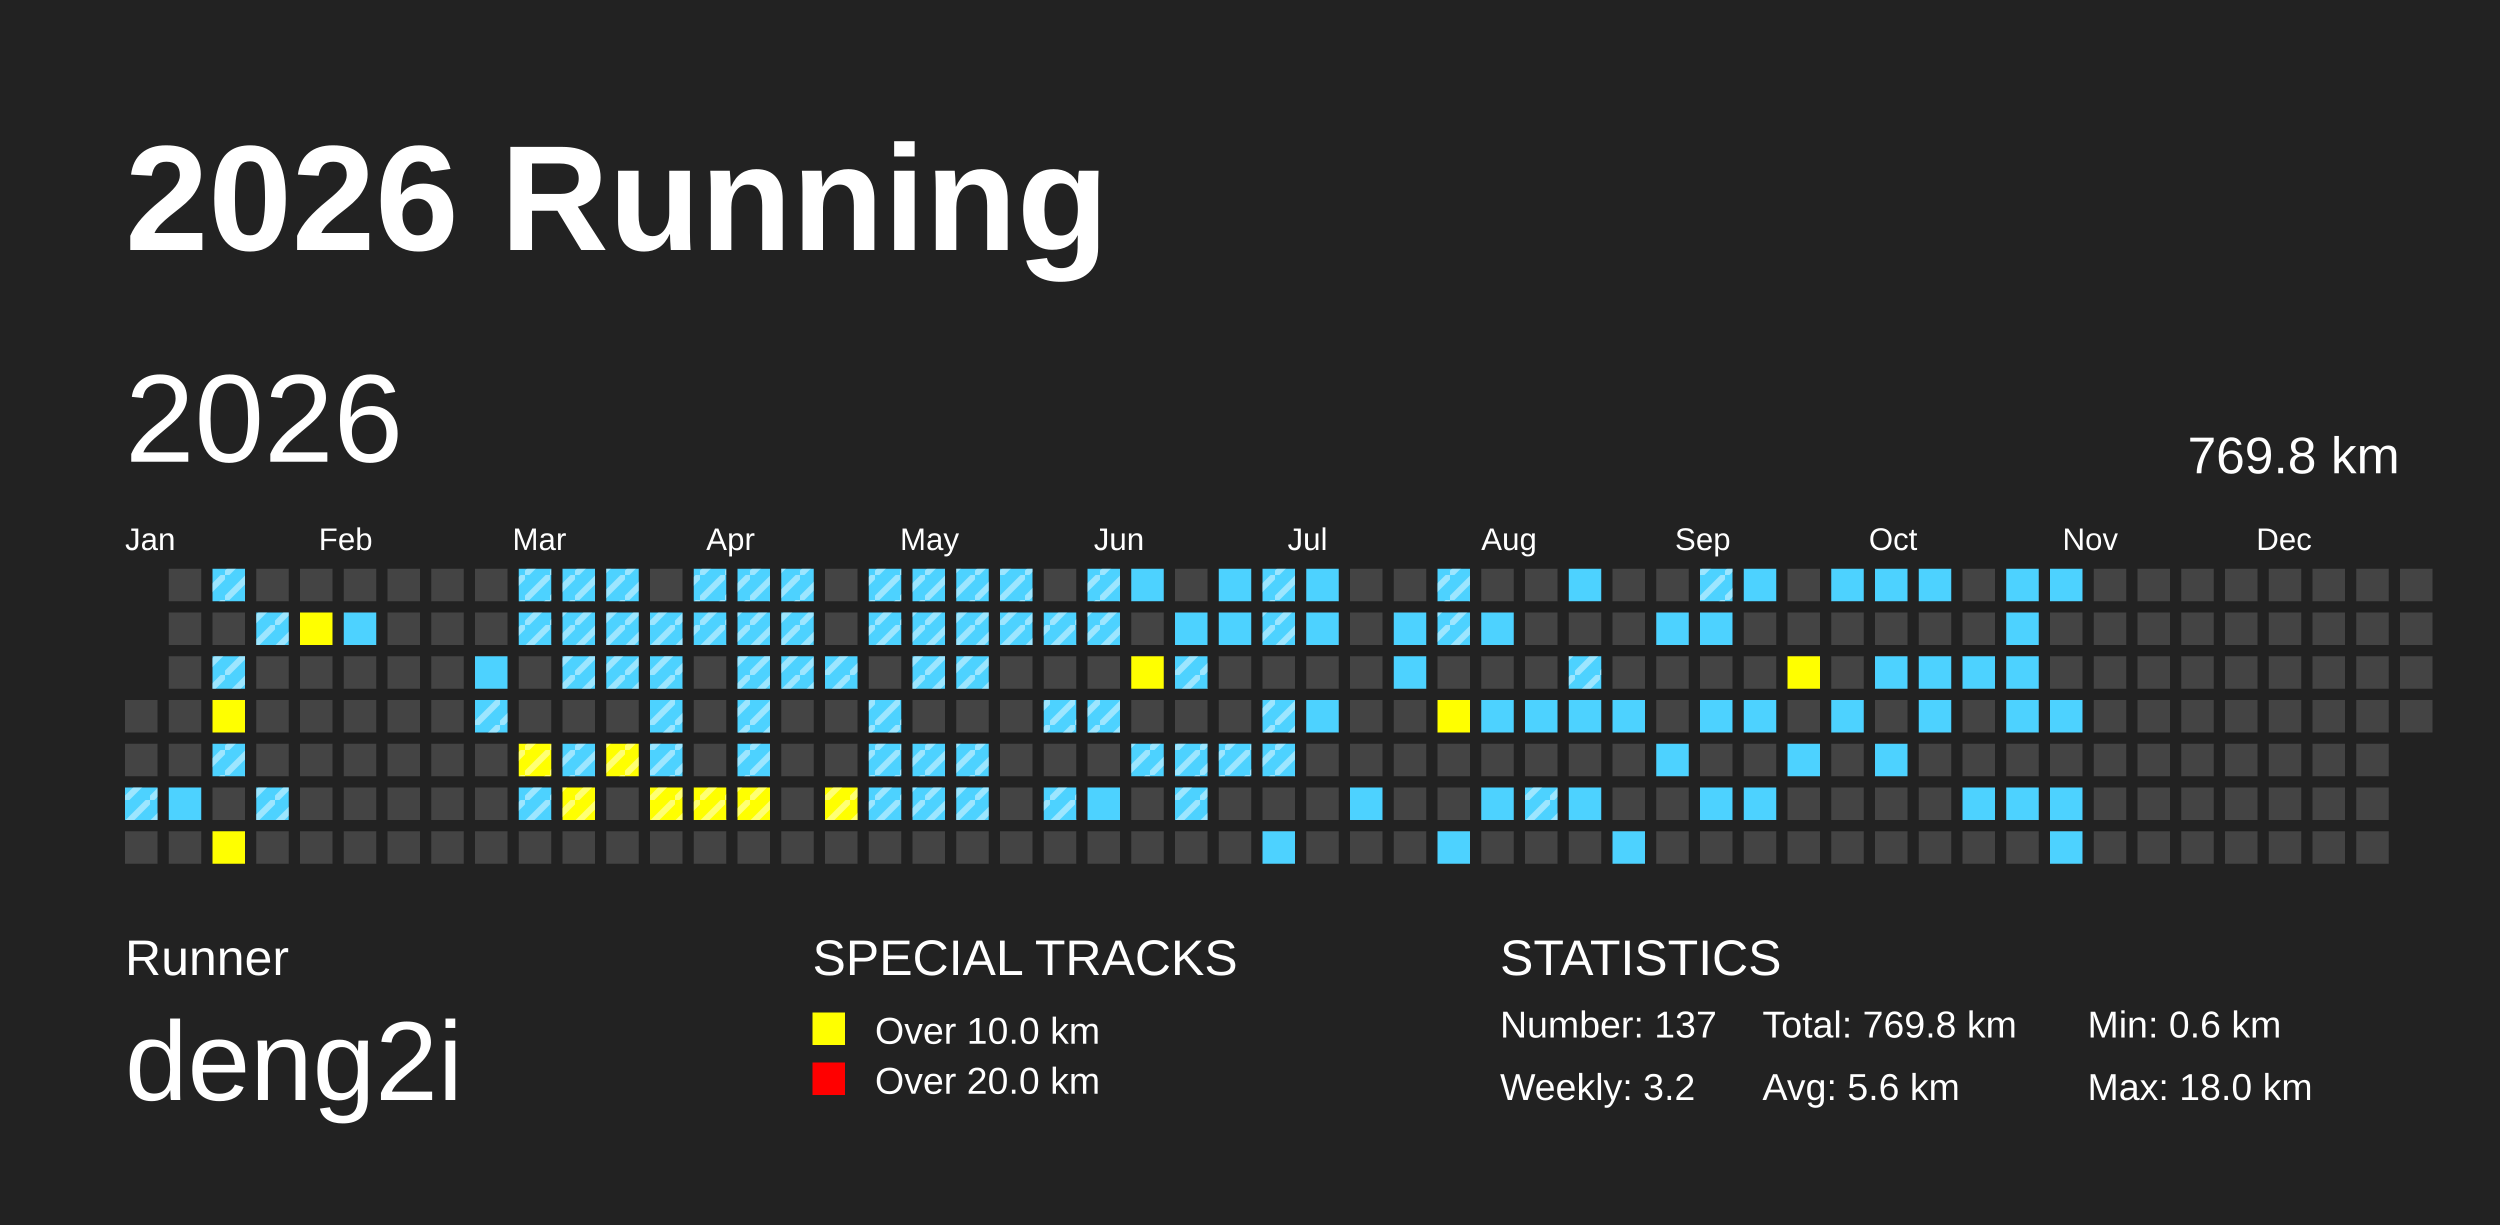
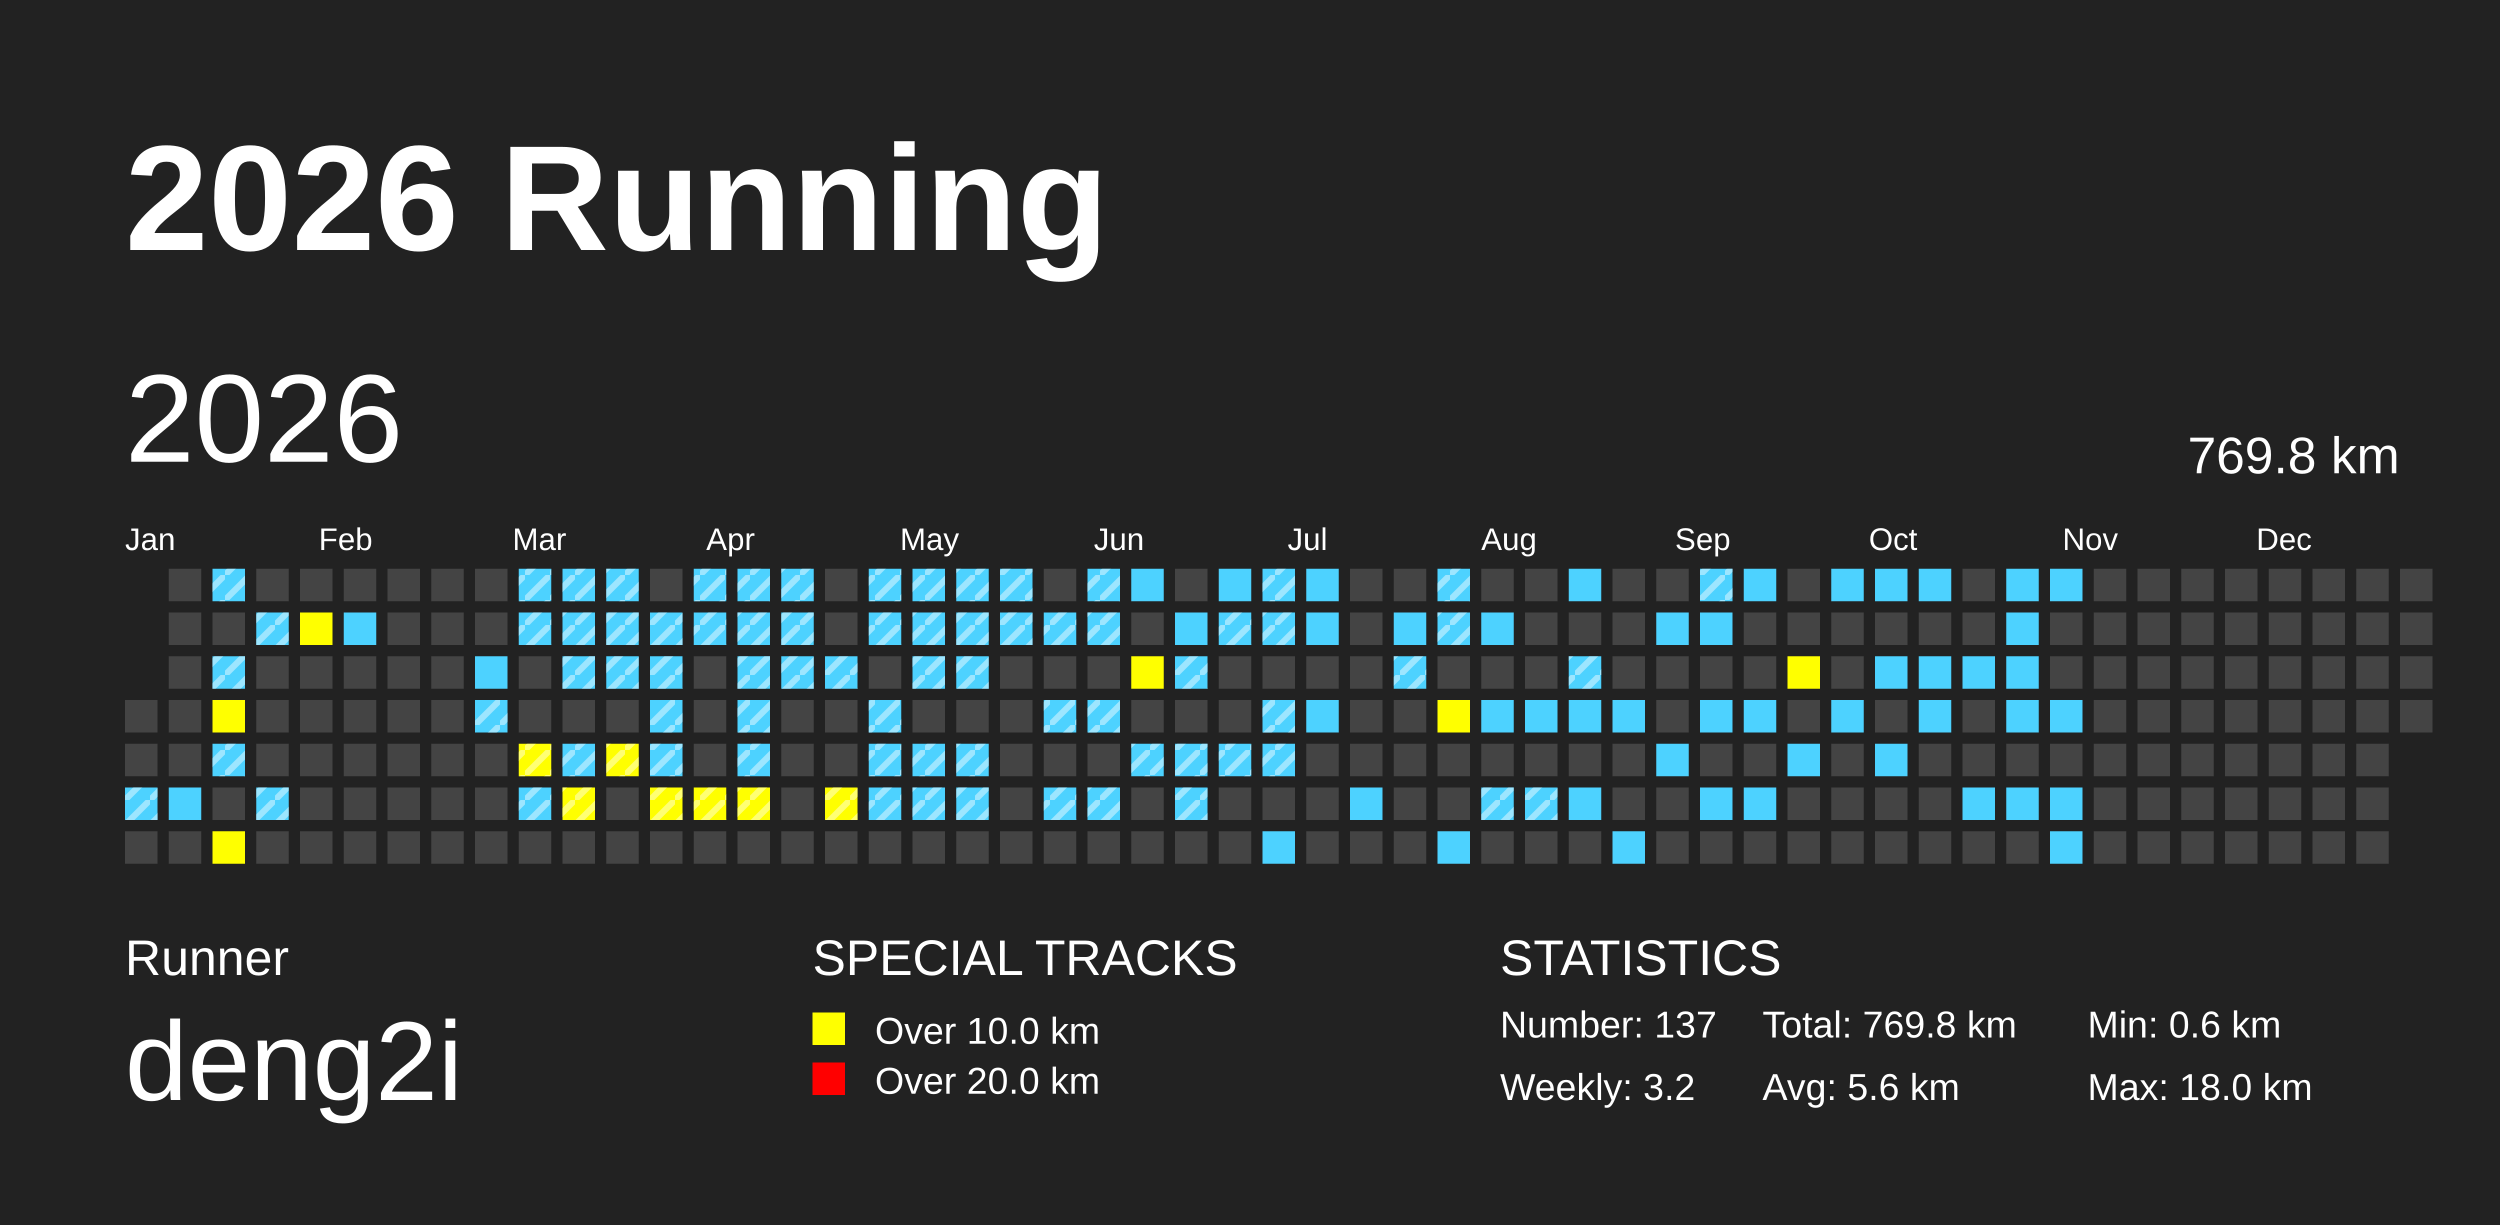
<svg xmlns="http://www.w3.org/2000/svg" baseProfile="full" height="98mm" version="1.1" viewBox="0,0,200,98" width="200mm">
  <defs>
    <pattern height="2" id="indoor-stripe" patternUnits="userSpaceOnUse" width="2">
      <line stroke="white" stroke-opacity="0.45" stroke-width="0.5" x1="0" x2="2" y1="2" y2="0" />
    </pattern>
  </defs>
  <rect fill="#222222" height="98" width="200" x="0" y="0" />
  <text fill="#FFFFFF" style="font-size:12px; font-family:Arial; font-weight:bold;" x="10" y="20">2026 Running</text>
  <text fill="#FFFFFF" style="font-size:4px; font-family:Arial" x="10" y="78">Runner</text>
  <text fill="#FFFFFF" style="font-size:9px; font-family:Arial" x="10" y="88">deng2i</text>
  <text fill="#FFFFFF" style="font-size:4px; font-family:Arial" x="65" y="78">SPECIAL TRACKS</text>
  <rect fill="yellow" height="2.6" width="2.6" x="65" y="81" />
  <text fill="#FFFFFF" style="font-size:3px; font-family:Arial" x="70" y="83.5">Over 10.0 km</text>
  <rect fill="red" height="2.6" width="2.6" x="65" y="85" />
  <text fill="#FFFFFF" style="font-size:3px; font-family:Arial" x="70" y="87.5">Over 20.0 km</text>
  <text fill="#FFFFFF" style="font-size:4px; font-family:Arial" x="120" y="78">STATISTICS</text>
  <text fill="#FFFFFF" style="font-size:3px; font-family:Arial" x="120" y="83">Number: 137</text>
  <text fill="#FFFFFF" style="font-size:3px; font-family:Arial" x="120" y="88">Weekly: 3.2</text>
  <text fill="#FFFFFF" style="font-size:3px; font-family:Arial" x="141" y="83">Total: 769.8 km</text>
  <text fill="#FFFFFF" style="font-size:3px; font-family:Arial" x="141" y="88">Avg: 5.6 km</text>
  <text fill="#FFFFFF" style="font-size:3px; font-family:Arial" x="167" y="83">Min: 0.6 km</text>
  <text fill="#FFFFFF" style="font-size:3px; font-family:Arial" x="167" y="88">Max: 18.0 km</text>
  <text dominant-baseline="hanging" fill="#FFFFFF" style="font-size:10.0px; font-family:Arial;" x="10" y="30">2026</text>
  <text dominant-baseline="hanging" fill="#FFFFFF" style="font-size:4.125px; font-family:Arial;" x="175" y="35">769.8 km</text>
  <text fill="#FFFFFF" style="font-size:2.5px; font-family:Arial" x="10.0" y="44">Jan</text>
  <text fill="#FFFFFF" style="font-size:2.5px; font-family:Arial" x="25.5" y="44">Feb</text>
  <text fill="#FFFFFF" style="font-size:2.5px; font-family:Arial" x="41.0" y="44">Mar</text>
  <text fill="#FFFFFF" style="font-size:2.5px; font-family:Arial" x="56.5" y="44">Apr</text>
  <text fill="#FFFFFF" style="font-size:2.5px; font-family:Arial" x="72.0" y="44">May</text>
  <text fill="#FFFFFF" style="font-size:2.5px; font-family:Arial" x="87.5" y="44">Jun</text>
  <text fill="#FFFFFF" style="font-size:2.5px; font-family:Arial" x="103.0" y="44">Jul</text>
  <text fill="#FFFFFF" style="font-size:2.5px; font-family:Arial" x="118.5" y="44">Aug</text>
  <text fill="#FFFFFF" style="font-size:2.5px; font-family:Arial" x="134.0" y="44">Sep</text>
  <text fill="#FFFFFF" style="font-size:2.5px; font-family:Arial" x="149.5" y="44">Oct</text>
  <text fill="#FFFFFF" style="font-size:2.5px; font-family:Arial" x="165.0" y="44">Nov</text>
  <text fill="#FFFFFF" style="font-size:2.5px; font-family:Arial" x="180.5" y="44">Dec</text>
  <rect fill="#444444" height="2.6" width="2.6" x="10.0" y="56.0" />
  <rect fill="#444444" height="2.6" width="2.6" x="10.0" y="59.5" />
  <rect fill="#4DD2FF" height="2.6" width="2.6" x="10.0" y="63.0" />
  <rect fill="url(#indoor-stripe)" height="2.6" style="pointer-events: none;" width="2.6" x="10.0" y="63.0" />
  <rect fill="#444444" height="2.6" width="2.6" x="10.0" y="66.5" />
  <rect fill="#444444" height="2.6" width="2.6" x="13.5" y="45.5" />
  <rect fill="#444444" height="2.6" width="2.6" x="13.5" y="49.0" />
  <rect fill="#444444" height="2.6" width="2.6" x="13.5" y="52.5" />
  <rect fill="#444444" height="2.6" width="2.6" x="13.5" y="56.0" />
  <rect fill="#444444" height="2.6" width="2.6" x="13.5" y="59.5" />
  <rect fill="#4DD2FF" height="2.6" width="2.6" x="13.5" y="63.0" />
  <rect fill="#444444" height="2.6" width="2.6" x="13.5" y="66.5" />
  <rect fill="#4DD2FF" height="2.6" width="2.6" x="17.0" y="45.5" />
  <rect fill="url(#indoor-stripe)" height="2.6" style="pointer-events: none;" width="2.6" x="17.0" y="45.5" />
  <rect fill="#444444" height="2.6" width="2.6" x="17.0" y="49.0" />
  <rect fill="#4DD2FF" height="2.6" width="2.6" x="17.0" y="52.5" />
  <rect fill="url(#indoor-stripe)" height="2.6" style="pointer-events: none;" width="2.6" x="17.0" y="52.5" />
  <rect fill="yellow" height="2.6" width="2.6" x="17.0" y="56.0" />
  <rect fill="#4DD2FF" height="2.6" width="2.6" x="17.0" y="59.5" />
  <rect fill="url(#indoor-stripe)" height="2.6" style="pointer-events: none;" width="2.6" x="17.0" y="59.5" />
  <rect fill="#444444" height="2.6" width="2.6" x="17.0" y="63.0" />
  <rect fill="yellow" height="2.6" width="2.6" x="17.0" y="66.5" />
  <rect fill="#444444" height="2.6" width="2.6" x="20.5" y="45.5" />
  <rect fill="#4DD2FF" height="2.6" width="2.6" x="20.5" y="49.0" />
  <rect fill="url(#indoor-stripe)" height="2.6" style="pointer-events: none;" width="2.6" x="20.5" y="49.0" />
  <rect fill="#444444" height="2.6" width="2.6" x="20.5" y="52.5" />
  <rect fill="#444444" height="2.6" width="2.6" x="20.5" y="56.0" />
  <rect fill="#444444" height="2.6" width="2.6" x="20.5" y="59.5" />
  <rect fill="#4DD2FF" height="2.6" width="2.6" x="20.5" y="63.0" />
  <rect fill="url(#indoor-stripe)" height="2.6" style="pointer-events: none;" width="2.6" x="20.5" y="63.0" />
  <rect fill="#444444" height="2.6" width="2.6" x="20.5" y="66.5" />
  <rect fill="#444444" height="2.6" width="2.6" x="24.0" y="45.5" />
  <rect fill="yellow" height="2.6" width="2.6" x="24.0" y="49.0" />
  <rect fill="#444444" height="2.6" width="2.6" x="24.0" y="52.5" />
  <rect fill="#444444" height="2.6" width="2.6" x="24.0" y="56.0" />
  <rect fill="#444444" height="2.6" width="2.6" x="24.0" y="59.5" />
  <rect fill="#444444" height="2.6" width="2.6" x="24.0" y="63.0" />
  <rect fill="#444444" height="2.6" width="2.6" x="24.0" y="66.5" />
  <rect fill="#444444" height="2.6" width="2.6" x="27.5" y="45.5" />
  <rect fill="#4DD2FF" height="2.6" width="2.6" x="27.5" y="49.0" />
  <rect fill="#444444" height="2.6" width="2.6" x="27.5" y="52.5" />
  <rect fill="#444444" height="2.6" width="2.6" x="27.5" y="56.0" />
  <rect fill="#444444" height="2.6" width="2.6" x="27.5" y="59.5" />
  <rect fill="#444444" height="2.6" width="2.6" x="27.5" y="63.0" />
  <rect fill="#444444" height="2.6" width="2.6" x="27.5" y="66.5" />
  <rect fill="#444444" height="2.6" width="2.6" x="31.0" y="45.5" />
  <rect fill="#444444" height="2.6" width="2.6" x="31.0" y="49.0" />
  <rect fill="#444444" height="2.6" width="2.6" x="31.0" y="52.5" />
  <rect fill="#444444" height="2.6" width="2.6" x="31.0" y="56.0" />
  <rect fill="#444444" height="2.6" width="2.6" x="31.0" y="59.5" />
  <rect fill="#444444" height="2.6" width="2.6" x="31.0" y="63.0" />
  <rect fill="#444444" height="2.6" width="2.6" x="31.0" y="66.5" />
  <rect fill="#444444" height="2.6" width="2.6" x="34.5" y="45.5" />
  <rect fill="#444444" height="2.6" width="2.6" x="34.5" y="49.0" />
  <rect fill="#444444" height="2.6" width="2.6" x="34.5" y="52.5" />
  <rect fill="#444444" height="2.6" width="2.6" x="34.5" y="56.0" />
  <rect fill="#444444" height="2.6" width="2.6" x="34.5" y="59.5" />
  <rect fill="#444444" height="2.6" width="2.6" x="34.5" y="63.0" />
  <rect fill="#444444" height="2.6" width="2.6" x="34.5" y="66.5" />
  <rect fill="#444444" height="2.6" width="2.6" x="38.0" y="45.5" />
  <rect fill="#444444" height="2.6" width="2.6" x="38.0" y="49.0" />
  <rect fill="#4DD2FF" height="2.6" width="2.6" x="38.0" y="52.5" />
  <rect fill="#4DD2FF" height="2.6" width="2.6" x="38.0" y="56.0" />
  <rect fill="url(#indoor-stripe)" height="2.6" style="pointer-events: none;" width="2.6" x="38.0" y="56.0" />
  <rect fill="#444444" height="2.6" width="2.6" x="38.0" y="59.5" />
  <rect fill="#444444" height="2.6" width="2.6" x="38.0" y="63.0" />
  <rect fill="#444444" height="2.6" width="2.6" x="38.0" y="66.5" />
  <rect fill="#4DD2FF" height="2.6" width="2.6" x="41.5" y="45.5" />
  <rect fill="url(#indoor-stripe)" height="2.6" style="pointer-events: none;" width="2.6" x="41.5" y="45.5" />
  <rect fill="#4DD2FF" height="2.6" width="2.6" x="41.5" y="49.0" />
  <rect fill="url(#indoor-stripe)" height="2.6" style="pointer-events: none;" width="2.6" x="41.5" y="49.0" />
  <rect fill="#444444" height="2.6" width="2.6" x="41.5" y="52.5" />
  <rect fill="#444444" height="2.6" width="2.6" x="41.5" y="56.0" />
  <rect fill="yellow" height="2.6" width="2.6" x="41.5" y="59.5" />
  <rect fill="url(#indoor-stripe)" height="2.6" style="pointer-events: none;" width="2.6" x="41.5" y="59.5" />
  <rect fill="#4DD2FF" height="2.6" width="2.6" x="41.5" y="63.0" />
  <rect fill="url(#indoor-stripe)" height="2.6" style="pointer-events: none;" width="2.6" x="41.5" y="63.0" />
  <rect fill="#444444" height="2.6" width="2.6" x="41.5" y="66.5" />
  <rect fill="#4DD2FF" height="2.6" width="2.6" x="45.0" y="45.5" />
  <rect fill="url(#indoor-stripe)" height="2.6" style="pointer-events: none;" width="2.6" x="45.0" y="45.5" />
  <rect fill="#4DD2FF" height="2.6" width="2.6" x="45.0" y="49.0" />
  <rect fill="url(#indoor-stripe)" height="2.6" style="pointer-events: none;" width="2.6" x="45.0" y="49.0" />
  <rect fill="#4DD2FF" height="2.6" width="2.6" x="45.0" y="52.5" />
  <rect fill="url(#indoor-stripe)" height="2.6" style="pointer-events: none;" width="2.6" x="45.0" y="52.5" />
  <rect fill="#444444" height="2.6" width="2.6" x="45.0" y="56.0" />
  <rect fill="#4DD2FF" height="2.6" width="2.6" x="45.0" y="59.5" />
  <rect fill="url(#indoor-stripe)" height="2.6" style="pointer-events: none;" width="2.6" x="45.0" y="59.5" />
  <rect fill="yellow" height="2.6" width="2.6" x="45.0" y="63.0" />
  <rect fill="url(#indoor-stripe)" height="2.6" style="pointer-events: none;" width="2.6" x="45.0" y="63.0" />
  <rect fill="#444444" height="2.6" width="2.6" x="45.0" y="66.5" />
  <rect fill="#4DD2FF" height="2.6" width="2.6" x="48.5" y="45.5" />
  <rect fill="url(#indoor-stripe)" height="2.6" style="pointer-events: none;" width="2.6" x="48.5" y="45.5" />
  <rect fill="#4DD2FF" height="2.6" width="2.6" x="48.5" y="49.0" />
  <rect fill="url(#indoor-stripe)" height="2.6" style="pointer-events: none;" width="2.6" x="48.5" y="49.0" />
  <rect fill="#4DD2FF" height="2.6" width="2.6" x="48.5" y="52.5" />
  <rect fill="url(#indoor-stripe)" height="2.6" style="pointer-events: none;" width="2.6" x="48.5" y="52.5" />
  <rect fill="#444444" height="2.6" width="2.6" x="48.5" y="56.0" />
  <rect fill="yellow" height="2.6" width="2.6" x="48.5" y="59.5" />
  <rect fill="url(#indoor-stripe)" height="2.6" style="pointer-events: none;" width="2.6" x="48.5" y="59.5" />
  <rect fill="#444444" height="2.6" width="2.6" x="48.5" y="63.0" />
  <rect fill="#444444" height="2.6" width="2.6" x="48.5" y="66.5" />
  <rect fill="#444444" height="2.6" width="2.6" x="52.0" y="45.5" />
  <rect fill="#4DD2FF" height="2.6" width="2.6" x="52.0" y="49.0" />
  <rect fill="url(#indoor-stripe)" height="2.6" style="pointer-events: none;" width="2.6" x="52.0" y="49.0" />
  <rect fill="#4DD2FF" height="2.6" width="2.6" x="52.0" y="52.5" />
  <rect fill="url(#indoor-stripe)" height="2.6" style="pointer-events: none;" width="2.6" x="52.0" y="52.5" />
  <rect fill="#4DD2FF" height="2.6" width="2.6" x="52.0" y="56.0" />
  <rect fill="url(#indoor-stripe)" height="2.6" style="pointer-events: none;" width="2.6" x="52.0" y="56.0" />
  <rect fill="#4DD2FF" height="2.6" width="2.6" x="52.0" y="59.5" />
  <rect fill="url(#indoor-stripe)" height="2.6" style="pointer-events: none;" width="2.6" x="52.0" y="59.5" />
  <rect fill="yellow" height="2.6" width="2.6" x="52.0" y="63.0" />
  <rect fill="url(#indoor-stripe)" height="2.6" style="pointer-events: none;" width="2.6" x="52.0" y="63.0" />
  <rect fill="#444444" height="2.6" width="2.6" x="52.0" y="66.5" />
  <rect fill="#4DD2FF" height="2.6" width="2.6" x="55.5" y="45.5" />
  <rect fill="url(#indoor-stripe)" height="2.6" style="pointer-events: none;" width="2.6" x="55.5" y="45.5" />
  <rect fill="#4DD2FF" height="2.6" width="2.6" x="55.5" y="49.0" />
  <rect fill="url(#indoor-stripe)" height="2.6" style="pointer-events: none;" width="2.6" x="55.5" y="49.0" />
  <rect fill="#444444" height="2.6" width="2.6" x="55.5" y="52.5" />
  <rect fill="#444444" height="2.6" width="2.6" x="55.5" y="56.0" />
  <rect fill="#444444" height="2.6" width="2.6" x="55.5" y="59.5" />
  <rect fill="yellow" height="2.6" width="2.6" x="55.5" y="63.0" />
  <rect fill="url(#indoor-stripe)" height="2.6" style="pointer-events: none;" width="2.6" x="55.5" y="63.0" />
  <rect fill="#444444" height="2.6" width="2.6" x="55.5" y="66.5" />
  <rect fill="#4DD2FF" height="2.6" width="2.6" x="59.0" y="45.5" />
  <rect fill="url(#indoor-stripe)" height="2.6" style="pointer-events: none;" width="2.6" x="59.0" y="45.5" />
  <rect fill="#4DD2FF" height="2.6" width="2.6" x="59.0" y="49.0" />
  <rect fill="url(#indoor-stripe)" height="2.6" style="pointer-events: none;" width="2.6" x="59.0" y="49.0" />
  <rect fill="#4DD2FF" height="2.6" width="2.6" x="59.0" y="52.5" />
  <rect fill="url(#indoor-stripe)" height="2.6" style="pointer-events: none;" width="2.6" x="59.0" y="52.5" />
  <rect fill="#4DD2FF" height="2.6" width="2.6" x="59.0" y="56.0" />
  <rect fill="url(#indoor-stripe)" height="2.6" style="pointer-events: none;" width="2.6" x="59.0" y="56.0" />
  <rect fill="#4DD2FF" height="2.6" width="2.6" x="59.0" y="59.5" />
  <rect fill="url(#indoor-stripe)" height="2.6" style="pointer-events: none;" width="2.6" x="59.0" y="59.5" />
  <rect fill="yellow" height="2.6" width="2.6" x="59.0" y="63.0" />
  <rect fill="url(#indoor-stripe)" height="2.6" style="pointer-events: none;" width="2.6" x="59.0" y="63.0" />
  <rect fill="#444444" height="2.6" width="2.6" x="59.0" y="66.5" />
  <rect fill="#4DD2FF" height="2.6" width="2.6" x="62.5" y="45.5" />
  <rect fill="url(#indoor-stripe)" height="2.6" style="pointer-events: none;" width="2.6" x="62.5" y="45.5" />
  <rect fill="#4DD2FF" height="2.6" width="2.6" x="62.5" y="49.0" />
  <rect fill="url(#indoor-stripe)" height="2.6" style="pointer-events: none;" width="2.6" x="62.5" y="49.0" />
  <rect fill="#4DD2FF" height="2.6" width="2.6" x="62.5" y="52.5" />
  <rect fill="url(#indoor-stripe)" height="2.6" style="pointer-events: none;" width="2.6" x="62.5" y="52.5" />
  <rect fill="#444444" height="2.6" width="2.6" x="62.5" y="56.0" />
  <rect fill="#444444" height="2.6" width="2.6" x="62.5" y="59.5" />
  <rect fill="#444444" height="2.6" width="2.6" x="62.5" y="63.0" />
  <rect fill="#444444" height="2.6" width="2.6" x="62.5" y="66.5" />
  <rect fill="#444444" height="2.6" width="2.6" x="66.0" y="45.5" />
  <rect fill="#444444" height="2.6" width="2.6" x="66.0" y="49.0" />
  <rect fill="#4DD2FF" height="2.6" width="2.6" x="66.0" y="52.5" />
  <rect fill="url(#indoor-stripe)" height="2.6" style="pointer-events: none;" width="2.6" x="66.0" y="52.5" />
  <rect fill="#444444" height="2.6" width="2.6" x="66.0" y="56.0" />
  <rect fill="#444444" height="2.6" width="2.6" x="66.0" y="59.5" />
  <rect fill="yellow" height="2.6" width="2.6" x="66.0" y="63.0" />
  <rect fill="url(#indoor-stripe)" height="2.6" style="pointer-events: none;" width="2.6" x="66.0" y="63.0" />
  <rect fill="#444444" height="2.6" width="2.6" x="66.0" y="66.5" />
  <rect fill="#4DD2FF" height="2.6" width="2.6" x="69.5" y="45.5" />
  <rect fill="url(#indoor-stripe)" height="2.6" style="pointer-events: none;" width="2.6" x="69.5" y="45.5" />
  <rect fill="#4DD2FF" height="2.6" width="2.6" x="69.5" y="49.0" />
  <rect fill="url(#indoor-stripe)" height="2.6" style="pointer-events: none;" width="2.6" x="69.5" y="49.0" />
  <rect fill="#444444" height="2.6" width="2.6" x="69.5" y="52.5" />
  <rect fill="#4DD2FF" height="2.6" width="2.6" x="69.5" y="56.0" />
  <rect fill="url(#indoor-stripe)" height="2.6" style="pointer-events: none;" width="2.6" x="69.5" y="56.0" />
  <rect fill="#4DD2FF" height="2.6" width="2.6" x="69.5" y="59.5" />
  <rect fill="url(#indoor-stripe)" height="2.6" style="pointer-events: none;" width="2.6" x="69.5" y="59.5" />
  <rect fill="#4DD2FF" height="2.6" width="2.6" x="69.5" y="63.0" />
  <rect fill="url(#indoor-stripe)" height="2.6" style="pointer-events: none;" width="2.6" x="69.5" y="63.0" />
  <rect fill="#444444" height="2.6" width="2.6" x="69.5" y="66.5" />
  <rect fill="#4DD2FF" height="2.6" width="2.6" x="73.0" y="45.5" />
  <rect fill="url(#indoor-stripe)" height="2.6" style="pointer-events: none;" width="2.6" x="73.0" y="45.5" />
  <rect fill="#4DD2FF" height="2.6" width="2.6" x="73.0" y="49.0" />
  <rect fill="url(#indoor-stripe)" height="2.6" style="pointer-events: none;" width="2.6" x="73.0" y="49.0" />
  <rect fill="#4DD2FF" height="2.6" width="2.6" x="73.0" y="52.5" />
  <rect fill="url(#indoor-stripe)" height="2.6" style="pointer-events: none;" width="2.6" x="73.0" y="52.5" />
  <rect fill="#444444" height="2.6" width="2.6" x="73.0" y="56.0" />
  <rect fill="#4DD2FF" height="2.6" width="2.6" x="73.0" y="59.5" />
  <rect fill="url(#indoor-stripe)" height="2.6" style="pointer-events: none;" width="2.6" x="73.0" y="59.5" />
  <rect fill="#4DD2FF" height="2.6" width="2.6" x="73.0" y="63.0" />
  <rect fill="url(#indoor-stripe)" height="2.6" style="pointer-events: none;" width="2.6" x="73.0" y="63.0" />
  <rect fill="#444444" height="2.6" width="2.6" x="73.0" y="66.5" />
  <rect fill="#4DD2FF" height="2.6" width="2.6" x="76.5" y="45.5" />
  <rect fill="url(#indoor-stripe)" height="2.6" style="pointer-events: none;" width="2.6" x="76.5" y="45.5" />
  <rect fill="#4DD2FF" height="2.6" width="2.6" x="76.5" y="49.0" />
  <rect fill="url(#indoor-stripe)" height="2.6" style="pointer-events: none;" width="2.6" x="76.5" y="49.0" />
  <rect fill="#4DD2FF" height="2.6" width="2.6" x="76.5" y="52.5" />
  <rect fill="url(#indoor-stripe)" height="2.6" style="pointer-events: none;" width="2.6" x="76.5" y="52.5" />
  <rect fill="#444444" height="2.6" width="2.6" x="76.5" y="56.0" />
  <rect fill="#4DD2FF" height="2.6" width="2.6" x="76.5" y="59.5" />
  <rect fill="url(#indoor-stripe)" height="2.6" style="pointer-events: none;" width="2.6" x="76.5" y="59.5" />
  <rect fill="#4DD2FF" height="2.6" width="2.6" x="76.5" y="63.0" />
  <rect fill="url(#indoor-stripe)" height="2.6" style="pointer-events: none;" width="2.6" x="76.5" y="63.0" />
  <rect fill="#444444" height="2.6" width="2.6" x="76.5" y="66.5" />
  <rect fill="#4DD2FF" height="2.6" width="2.6" x="80.0" y="45.5" />
  <rect fill="url(#indoor-stripe)" height="2.6" style="pointer-events: none;" width="2.6" x="80.0" y="45.5" />
  <rect fill="#4DD2FF" height="2.6" width="2.6" x="80.0" y="49.0" />
  <rect fill="url(#indoor-stripe)" height="2.6" style="pointer-events: none;" width="2.6" x="80.0" y="49.0" />
  <rect fill="#444444" height="2.6" width="2.6" x="80.0" y="52.5" />
  <rect fill="#444444" height="2.6" width="2.6" x="80.0" y="56.0" />
  <rect fill="#444444" height="2.6" width="2.6" x="80.0" y="59.5" />
  <rect fill="#444444" height="2.6" width="2.6" x="80.0" y="63.0" />
  <rect fill="#444444" height="2.6" width="2.6" x="80.0" y="66.5" />
  <rect fill="#444444" height="2.6" width="2.6" x="83.5" y="45.5" />
  <rect fill="#4DD2FF" height="2.6" width="2.6" x="83.5" y="49.0" />
  <rect fill="url(#indoor-stripe)" height="2.6" style="pointer-events: none;" width="2.6" x="83.5" y="49.0" />
  <rect fill="#444444" height="2.6" width="2.6" x="83.5" y="52.5" />
  <rect fill="#4DD2FF" height="2.6" width="2.6" x="83.5" y="56.0" />
  <rect fill="url(#indoor-stripe)" height="2.6" style="pointer-events: none;" width="2.6" x="83.5" y="56.0" />
  <rect fill="#444444" height="2.6" width="2.6" x="83.5" y="59.5" />
  <rect fill="#4DD2FF" height="2.6" width="2.6" x="83.5" y="63.0" />
  <rect fill="url(#indoor-stripe)" height="2.6" style="pointer-events: none;" width="2.6" x="83.5" y="63.0" />
  <rect fill="#444444" height="2.6" width="2.6" x="83.5" y="66.5" />
  <rect fill="#4DD2FF" height="2.6" width="2.6" x="87.0" y="45.5" />
  <rect fill="url(#indoor-stripe)" height="2.6" style="pointer-events: none;" width="2.6" x="87.0" y="45.5" />
  <rect fill="#4DD2FF" height="2.6" width="2.6" x="87.0" y="49.0" />
  <rect fill="url(#indoor-stripe)" height="2.6" style="pointer-events: none;" width="2.6" x="87.0" y="49.0" />
  <rect fill="#444444" height="2.6" width="2.6" x="87.0" y="52.5" />
  <rect fill="#4DD2FF" height="2.6" width="2.6" x="87.0" y="56.0" />
  <rect fill="url(#indoor-stripe)" height="2.6" style="pointer-events: none;" width="2.6" x="87.0" y="56.0" />
  <rect fill="#444444" height="2.6" width="2.6" x="87.0" y="59.5" />
  <rect fill="#4DD2FF" height="2.6" width="2.6" x="87.0" y="63.0" />
+   <rect fill="url(#indoor-stripe)" height="2.6" style="pointer-events: none;" width="2.6" x="87.0" y="63.0" />
  <rect fill="#444444" height="2.6" width="2.6" x="87.0" y="66.5" />
  <rect fill="#4DD2FF" height="2.6" width="2.6" x="90.5" y="45.5" />
  <rect fill="#444444" height="2.6" width="2.6" x="90.5" y="49.0" />
  <rect fill="yellow" height="2.6" width="2.6" x="90.5" y="52.5" />
  <rect fill="#444444" height="2.6" width="2.6" x="90.5" y="56.0" />
  <rect fill="#4DD2FF" height="2.6" width="2.6" x="90.5" y="59.5" />
  <rect fill="url(#indoor-stripe)" height="2.6" style="pointer-events: none;" width="2.6" x="90.5" y="59.5" />
  <rect fill="#444444" height="2.6" width="2.6" x="90.5" y="63.0" />
  <rect fill="#444444" height="2.6" width="2.6" x="90.5" y="66.5" />
  <rect fill="#444444" height="2.6" width="2.6" x="94.0" y="45.5" />
  <rect fill="#4DD2FF" height="2.6" width="2.6" x="94.0" y="49.0" />
  <rect fill="#4DD2FF" height="2.6" width="2.6" x="94.0" y="52.5" />
  <rect fill="url(#indoor-stripe)" height="2.6" style="pointer-events: none;" width="2.6" x="94.0" y="52.5" />
  <rect fill="#444444" height="2.6" width="2.6" x="94.0" y="56.0" />
  <rect fill="#4DD2FF" height="2.6" width="2.6" x="94.0" y="59.5" />
  <rect fill="url(#indoor-stripe)" height="2.6" style="pointer-events: none;" width="2.6" x="94.0" y="59.5" />
  <rect fill="#4DD2FF" height="2.6" width="2.6" x="94.0" y="63.0" />
  <rect fill="url(#indoor-stripe)" height="2.6" style="pointer-events: none;" width="2.6" x="94.0" y="63.0" />
  <rect fill="#444444" height="2.6" width="2.6" x="94.0" y="66.5" />
  <rect fill="#4DD2FF" height="2.6" width="2.6" x="97.5" y="45.5" />
  <rect fill="#4DD2FF" height="2.6" width="2.6" x="97.5" y="49.0" />
+   <rect fill="url(#indoor-stripe)" height="2.6" style="pointer-events: none;" width="2.6" x="97.5" y="49.0" />
  <rect fill="#444444" height="2.6" width="2.6" x="97.5" y="52.5" />
  <rect fill="#444444" height="2.6" width="2.6" x="97.5" y="56.0" />
  <rect fill="#4DD2FF" height="2.6" width="2.6" x="97.5" y="59.5" />
  <rect fill="url(#indoor-stripe)" height="2.6" style="pointer-events: none;" width="2.6" x="97.5" y="59.5" />
  <rect fill="#444444" height="2.6" width="2.6" x="97.5" y="63.0" />
  <rect fill="#444444" height="2.6" width="2.6" x="97.5" y="66.5" />
  <rect fill="#4DD2FF" height="2.6" width="2.6" x="101.0" y="45.5" />
  <rect fill="url(#indoor-stripe)" height="2.6" style="pointer-events: none;" width="2.6" x="101.0" y="45.5" />
  <rect fill="#4DD2FF" height="2.6" width="2.6" x="101.0" y="49.0" />
  <rect fill="url(#indoor-stripe)" height="2.6" style="pointer-events: none;" width="2.6" x="101.0" y="49.0" />
  <rect fill="#444444" height="2.6" width="2.6" x="101.0" y="52.5" />
  <rect fill="#4DD2FF" height="2.6" width="2.6" x="101.0" y="56.0" />
  <rect fill="url(#indoor-stripe)" height="2.6" style="pointer-events: none;" width="2.6" x="101.0" y="56.0" />
  <rect fill="#4DD2FF" height="2.6" width="2.6" x="101.0" y="59.5" />
  <rect fill="url(#indoor-stripe)" height="2.6" style="pointer-events: none;" width="2.6" x="101.0" y="59.5" />
  <rect fill="#444444" height="2.6" width="2.6" x="101.0" y="63.0" />
  <rect fill="#4DD2FF" height="2.6" width="2.6" x="101.0" y="66.5" />
  <rect fill="#4DD2FF" height="2.6" width="2.6" x="104.5" y="45.5" />
  <rect fill="#4DD2FF" height="2.6" width="2.6" x="104.5" y="49.0" />
  <rect fill="#444444" height="2.6" width="2.6" x="104.5" y="52.5" />
  <rect fill="#4DD2FF" height="2.6" width="2.6" x="104.5" y="56.0" />
  <rect fill="#444444" height="2.6" width="2.6" x="104.5" y="59.5" />
  <rect fill="#444444" height="2.6" width="2.6" x="104.5" y="63.0" />
  <rect fill="#444444" height="2.6" width="2.6" x="104.5" y="66.5" />
  <rect fill="#444444" height="2.6" width="2.6" x="108.0" y="45.5" />
  <rect fill="#444444" height="2.6" width="2.6" x="108.0" y="49.0" />
  <rect fill="#444444" height="2.6" width="2.6" x="108.0" y="52.5" />
  <rect fill="#444444" height="2.6" width="2.6" x="108.0" y="56.0" />
  <rect fill="#444444" height="2.6" width="2.6" x="108.0" y="59.5" />
  <rect fill="#4DD2FF" height="2.6" width="2.6" x="108.0" y="63.0" />
  <rect fill="#444444" height="2.6" width="2.6" x="108.0" y="66.5" />
  <rect fill="#444444" height="2.6" width="2.6" x="111.5" y="45.5" />
  <rect fill="#4DD2FF" height="2.6" width="2.6" x="111.5" y="49.0" />
  <rect fill="#4DD2FF" height="2.6" width="2.6" x="111.5" y="52.5" />
+   <rect fill="url(#indoor-stripe)" height="2.6" style="pointer-events: none;" width="2.6" x="111.5" y="52.5" />
  <rect fill="#444444" height="2.6" width="2.6" x="111.5" y="56.0" />
  <rect fill="#444444" height="2.6" width="2.6" x="111.5" y="59.5" />
  <rect fill="#444444" height="2.6" width="2.6" x="111.5" y="63.0" />
  <rect fill="#444444" height="2.6" width="2.6" x="111.5" y="66.5" />
  <rect fill="#4DD2FF" height="2.6" width="2.6" x="115.0" y="45.5" />
  <rect fill="url(#indoor-stripe)" height="2.6" style="pointer-events: none;" width="2.6" x="115.0" y="45.5" />
  <rect fill="#4DD2FF" height="2.6" width="2.6" x="115.0" y="49.0" />
  <rect fill="url(#indoor-stripe)" height="2.6" style="pointer-events: none;" width="2.6" x="115.0" y="49.0" />
  <rect fill="#444444" height="2.6" width="2.6" x="115.0" y="52.5" />
  <rect fill="yellow" height="2.6" width="2.6" x="115.0" y="56.0" />
  <rect fill="#444444" height="2.6" width="2.6" x="115.0" y="59.5" />
  <rect fill="#444444" height="2.6" width="2.6" x="115.0" y="63.0" />
  <rect fill="#4DD2FF" height="2.6" width="2.6" x="115.0" y="66.5" />
  <rect fill="#444444" height="2.6" width="2.6" x="118.5" y="45.5" />
  <rect fill="#4DD2FF" height="2.6" width="2.6" x="118.5" y="49.0" />
  <rect fill="#444444" height="2.6" width="2.6" x="118.5" y="52.5" />
  <rect fill="#4DD2FF" height="2.6" width="2.6" x="118.5" y="56.0" />
  <rect fill="#444444" height="2.6" width="2.6" x="118.5" y="59.5" />
  <rect fill="#4DD2FF" height="2.6" width="2.6" x="118.5" y="63.0" />
+   <rect fill="url(#indoor-stripe)" height="2.6" style="pointer-events: none;" width="2.6" x="118.5" y="63.0" />
  <rect fill="#444444" height="2.6" width="2.6" x="118.5" y="66.5" />
  <rect fill="#444444" height="2.6" width="2.6" x="122.0" y="45.5" />
  <rect fill="#444444" height="2.6" width="2.6" x="122.0" y="49.0" />
  <rect fill="#444444" height="2.6" width="2.6" x="122.0" y="52.5" />
  <rect fill="#4DD2FF" height="2.6" width="2.6" x="122.0" y="56.0" />
  <rect fill="#444444" height="2.6" width="2.6" x="122.0" y="59.5" />
  <rect fill="#4DD2FF" height="2.6" width="2.6" x="122.0" y="63.0" />
  <rect fill="url(#indoor-stripe)" height="2.6" style="pointer-events: none;" width="2.6" x="122.0" y="63.0" />
  <rect fill="#444444" height="2.6" width="2.6" x="122.0" y="66.5" />
  <rect fill="#4DD2FF" height="2.6" width="2.6" x="125.5" y="45.5" />
  <rect fill="#444444" height="2.6" width="2.6" x="125.5" y="49.0" />
  <rect fill="#4DD2FF" height="2.6" width="2.6" x="125.5" y="52.5" />
  <rect fill="url(#indoor-stripe)" height="2.6" style="pointer-events: none;" width="2.6" x="125.5" y="52.5" />
  <rect fill="#4DD2FF" height="2.6" width="2.6" x="125.5" y="56.0" />
  <rect fill="#444444" height="2.6" width="2.6" x="125.5" y="59.5" />
  <rect fill="#4DD2FF" height="2.6" width="2.6" x="125.5" y="63.0" />
  <rect fill="#444444" height="2.6" width="2.6" x="125.5" y="66.5" />
  <rect fill="#444444" height="2.6" width="2.6" x="129.0" y="45.5" />
  <rect fill="#444444" height="2.6" width="2.6" x="129.0" y="49.0" />
  <rect fill="#444444" height="2.6" width="2.6" x="129.0" y="52.5" />
  <rect fill="#4DD2FF" height="2.6" width="2.6" x="129.0" y="56.0" />
  <rect fill="#444444" height="2.6" width="2.6" x="129.0" y="59.5" />
  <rect fill="#444444" height="2.6" width="2.6" x="129.0" y="63.0" />
  <rect fill="#4DD2FF" height="2.6" width="2.6" x="129.0" y="66.5" />
  <rect fill="#444444" height="2.6" width="2.6" x="132.5" y="45.5" />
  <rect fill="#4DD2FF" height="2.6" width="2.6" x="132.5" y="49.0" />
  <rect fill="#444444" height="2.6" width="2.6" x="132.5" y="52.5" />
  <rect fill="#444444" height="2.6" width="2.6" x="132.5" y="56.0" />
  <rect fill="#4DD2FF" height="2.6" width="2.6" x="132.5" y="59.5" />
  <rect fill="#444444" height="2.6" width="2.6" x="132.5" y="63.0" />
  <rect fill="#444444" height="2.6" width="2.6" x="132.5" y="66.5" />
  <rect fill="#4DD2FF" height="2.6" width="2.6" x="136.0" y="45.5" />
  <rect fill="url(#indoor-stripe)" height="2.6" style="pointer-events: none;" width="2.6" x="136.0" y="45.5" />
  <rect fill="#4DD2FF" height="2.6" width="2.6" x="136.0" y="49.0" />
  <rect fill="#444444" height="2.6" width="2.6" x="136.0" y="52.5" />
  <rect fill="#4DD2FF" height="2.6" width="2.6" x="136.0" y="56.0" />
  <rect fill="#444444" height="2.6" width="2.6" x="136.0" y="59.5" />
  <rect fill="#4DD2FF" height="2.6" width="2.6" x="136.0" y="63.0" />
  <rect fill="#444444" height="2.6" width="2.6" x="136.0" y="66.5" />
  <rect fill="#4DD2FF" height="2.6" width="2.6" x="139.5" y="45.5" />
  <rect fill="#444444" height="2.6" width="2.6" x="139.5" y="49.0" />
  <rect fill="#444444" height="2.6" width="2.6" x="139.5" y="52.5" />
  <rect fill="#4DD2FF" height="2.6" width="2.6" x="139.5" y="56.0" />
  <rect fill="#444444" height="2.6" width="2.6" x="139.5" y="59.5" />
  <rect fill="#4DD2FF" height="2.6" width="2.6" x="139.5" y="63.0" />
  <rect fill="#444444" height="2.6" width="2.6" x="139.5" y="66.5" />
  <rect fill="#444444" height="2.6" width="2.6" x="143.0" y="45.5" />
  <rect fill="#444444" height="2.6" width="2.6" x="143.0" y="49.0" />
  <rect fill="yellow" height="2.6" width="2.6" x="143.0" y="52.5" />
  <rect fill="#444444" height="2.6" width="2.6" x="143.0" y="56.0" />
  <rect fill="#4DD2FF" height="2.6" width="2.6" x="143.0" y="59.5" />
  <rect fill="#444444" height="2.6" width="2.6" x="143.0" y="63.0" />
  <rect fill="#444444" height="2.6" width="2.6" x="143.0" y="66.5" />
  <rect fill="#4DD2FF" height="2.6" width="2.6" x="146.5" y="45.5" />
  <rect fill="#444444" height="2.6" width="2.6" x="146.5" y="49.0" />
  <rect fill="#444444" height="2.6" width="2.6" x="146.5" y="52.5" />
  <rect fill="#4DD2FF" height="2.6" width="2.6" x="146.5" y="56.0" />
  <rect fill="#444444" height="2.6" width="2.6" x="146.5" y="59.5" />
  <rect fill="#444444" height="2.6" width="2.6" x="146.5" y="63.0" />
  <rect fill="#444444" height="2.6" width="2.6" x="146.5" y="66.5" />
  <rect fill="#4DD2FF" height="2.6" width="2.6" x="150.0" y="45.5" />
  <rect fill="#444444" height="2.6" width="2.6" x="150.0" y="49.0" />
  <rect fill="#4DD2FF" height="2.6" width="2.6" x="150.0" y="52.5" />
  <rect fill="#444444" height="2.6" width="2.6" x="150.0" y="56.0" />
  <rect fill="#4DD2FF" height="2.6" width="2.6" x="150.0" y="59.5" />
  <rect fill="#444444" height="2.6" width="2.6" x="150.0" y="63.0" />
  <rect fill="#444444" height="2.6" width="2.6" x="150.0" y="66.5" />
  <rect fill="#4DD2FF" height="2.6" width="2.6" x="153.5" y="45.5" />
  <rect fill="#444444" height="2.6" width="2.6" x="153.5" y="49.0" />
  <rect fill="#4DD2FF" height="2.6" width="2.6" x="153.5" y="52.5" />
  <rect fill="#4DD2FF" height="2.6" width="2.6" x="153.5" y="56.0" />
  <rect fill="#444444" height="2.6" width="2.6" x="153.5" y="59.5" />
  <rect fill="#444444" height="2.6" width="2.6" x="153.5" y="63.0" />
  <rect fill="#444444" height="2.6" width="2.6" x="153.5" y="66.5" />
  <rect fill="#444444" height="2.6" width="2.6" x="157.0" y="45.5" />
  <rect fill="#444444" height="2.6" width="2.6" x="157.0" y="49.0" />
  <rect fill="#4DD2FF" height="2.6" width="2.6" x="157.0" y="52.5" />
  <rect fill="#444444" height="2.6" width="2.6" x="157.0" y="56.0" />
  <rect fill="#444444" height="2.6" width="2.6" x="157.0" y="59.5" />
  <rect fill="#4DD2FF" height="2.6" width="2.6" x="157.0" y="63.0" />
  <rect fill="#444444" height="2.6" width="2.6" x="157.0" y="66.5" />
  <rect fill="#4DD2FF" height="2.6" width="2.6" x="160.5" y="45.5" />
  <rect fill="#4DD2FF" height="2.6" width="2.6" x="160.5" y="49.0" />
  <rect fill="#4DD2FF" height="2.6" width="2.6" x="160.5" y="52.5" />
  <rect fill="#4DD2FF" height="2.6" width="2.6" x="160.5" y="56.0" />
  <rect fill="#444444" height="2.6" width="2.6" x="160.5" y="59.5" />
  <rect fill="#4DD2FF" height="2.6" width="2.6" x="160.5" y="63.0" />
  <rect fill="#444444" height="2.6" width="2.6" x="160.5" y="66.5" />
  <rect fill="#4DD2FF" height="2.6" width="2.6" x="164.0" y="45.5" />
  <rect fill="#444444" height="2.6" width="2.6" x="164.0" y="49.0" />
  <rect fill="#444444" height="2.6" width="2.6" x="164.0" y="52.5" />
  <rect fill="#4DD2FF" height="2.6" width="2.6" x="164.0" y="56.0" />
  <rect fill="#444444" height="2.6" width="2.6" x="164.0" y="59.5" />
  <rect fill="#4DD2FF" height="2.6" width="2.6" x="164.0" y="63.0" />
  <rect fill="#4DD2FF" height="2.6" width="2.6" x="164.0" y="66.5" />
  <rect fill="#444444" height="2.6" width="2.6" x="167.5" y="45.5" />
  <rect fill="#444444" height="2.6" width="2.6" x="167.5" y="49.0" />
  <rect fill="#444444" height="2.6" width="2.6" x="167.5" y="52.5" />
  <rect fill="#444444" height="2.6" width="2.6" x="167.5" y="56.0" />
  <rect fill="#444444" height="2.6" width="2.6" x="167.5" y="59.5" />
  <rect fill="#444444" height="2.6" width="2.6" x="167.5" y="63.0" />
  <rect fill="#444444" height="2.6" width="2.6" x="167.5" y="66.5" />
  <rect fill="#444444" height="2.6" width="2.6" x="171.0" y="45.5" />
  <rect fill="#444444" height="2.6" width="2.6" x="171.0" y="49.0" />
  <rect fill="#444444" height="2.6" width="2.6" x="171.0" y="52.5" />
  <rect fill="#444444" height="2.6" width="2.6" x="171.0" y="56.0" />
  <rect fill="#444444" height="2.6" width="2.6" x="171.0" y="59.5" />
  <rect fill="#444444" height="2.6" width="2.6" x="171.0" y="63.0" />
  <rect fill="#444444" height="2.6" width="2.6" x="171.0" y="66.5" />
  <rect fill="#444444" height="2.6" width="2.6" x="174.5" y="45.5" />
  <rect fill="#444444" height="2.6" width="2.6" x="174.5" y="49.0" />
  <rect fill="#444444" height="2.6" width="2.6" x="174.5" y="52.5" />
  <rect fill="#444444" height="2.6" width="2.6" x="174.5" y="56.0" />
  <rect fill="#444444" height="2.6" width="2.6" x="174.5" y="59.5" />
  <rect fill="#444444" height="2.6" width="2.6" x="174.5" y="63.0" />
  <rect fill="#444444" height="2.6" width="2.6" x="174.5" y="66.5" />
  <rect fill="#444444" height="2.6" width="2.6" x="178.0" y="45.5" />
  <rect fill="#444444" height="2.6" width="2.6" x="178.0" y="49.0" />
  <rect fill="#444444" height="2.6" width="2.6" x="178.0" y="52.5" />
  <rect fill="#444444" height="2.6" width="2.6" x="178.0" y="56.0" />
  <rect fill="#444444" height="2.6" width="2.6" x="178.0" y="59.5" />
  <rect fill="#444444" height="2.6" width="2.6" x="178.0" y="63.0" />
  <rect fill="#444444" height="2.6" width="2.6" x="178.0" y="66.5" />
  <rect fill="#444444" height="2.6" width="2.6" x="181.5" y="45.5" />
  <rect fill="#444444" height="2.6" width="2.6" x="181.5" y="49.0" />
  <rect fill="#444444" height="2.6" width="2.6" x="181.5" y="52.5" />
  <rect fill="#444444" height="2.6" width="2.6" x="181.5" y="56.0" />
  <rect fill="#444444" height="2.6" width="2.6" x="181.5" y="59.5" />
  <rect fill="#444444" height="2.6" width="2.6" x="181.5" y="63.0" />
  <rect fill="#444444" height="2.6" width="2.6" x="181.5" y="66.5" />
  <rect fill="#444444" height="2.6" width="2.6" x="185.0" y="45.5" />
  <rect fill="#444444" height="2.6" width="2.6" x="185.0" y="49.0" />
  <rect fill="#444444" height="2.6" width="2.6" x="185.0" y="52.5" />
  <rect fill="#444444" height="2.6" width="2.6" x="185.0" y="56.0" />
  <rect fill="#444444" height="2.6" width="2.6" x="185.0" y="59.5" />
  <rect fill="#444444" height="2.6" width="2.6" x="185.0" y="63.0" />
  <rect fill="#444444" height="2.6" width="2.6" x="185.0" y="66.5" />
  <rect fill="#444444" height="2.6" width="2.6" x="188.5" y="45.5" />
  <rect fill="#444444" height="2.6" width="2.6" x="188.5" y="49.0" />
  <rect fill="#444444" height="2.6" width="2.6" x="188.5" y="52.5" />
  <rect fill="#444444" height="2.6" width="2.6" x="188.5" y="56.0" />
  <rect fill="#444444" height="2.6" width="2.6" x="188.5" y="59.5" />
  <rect fill="#444444" height="2.6" width="2.6" x="188.5" y="63.0" />
  <rect fill="#444444" height="2.6" width="2.6" x="188.5" y="66.5" />
  <rect fill="#444444" height="2.6" width="2.6" x="192.0" y="45.5" />
  <rect fill="#444444" height="2.6" width="2.6" x="192.0" y="49.0" />
  <rect fill="#444444" height="2.6" width="2.6" x="192.0" y="52.5" />
  <rect fill="#444444" height="2.6" width="2.6" x="192.0" y="56.0" />
</svg>
